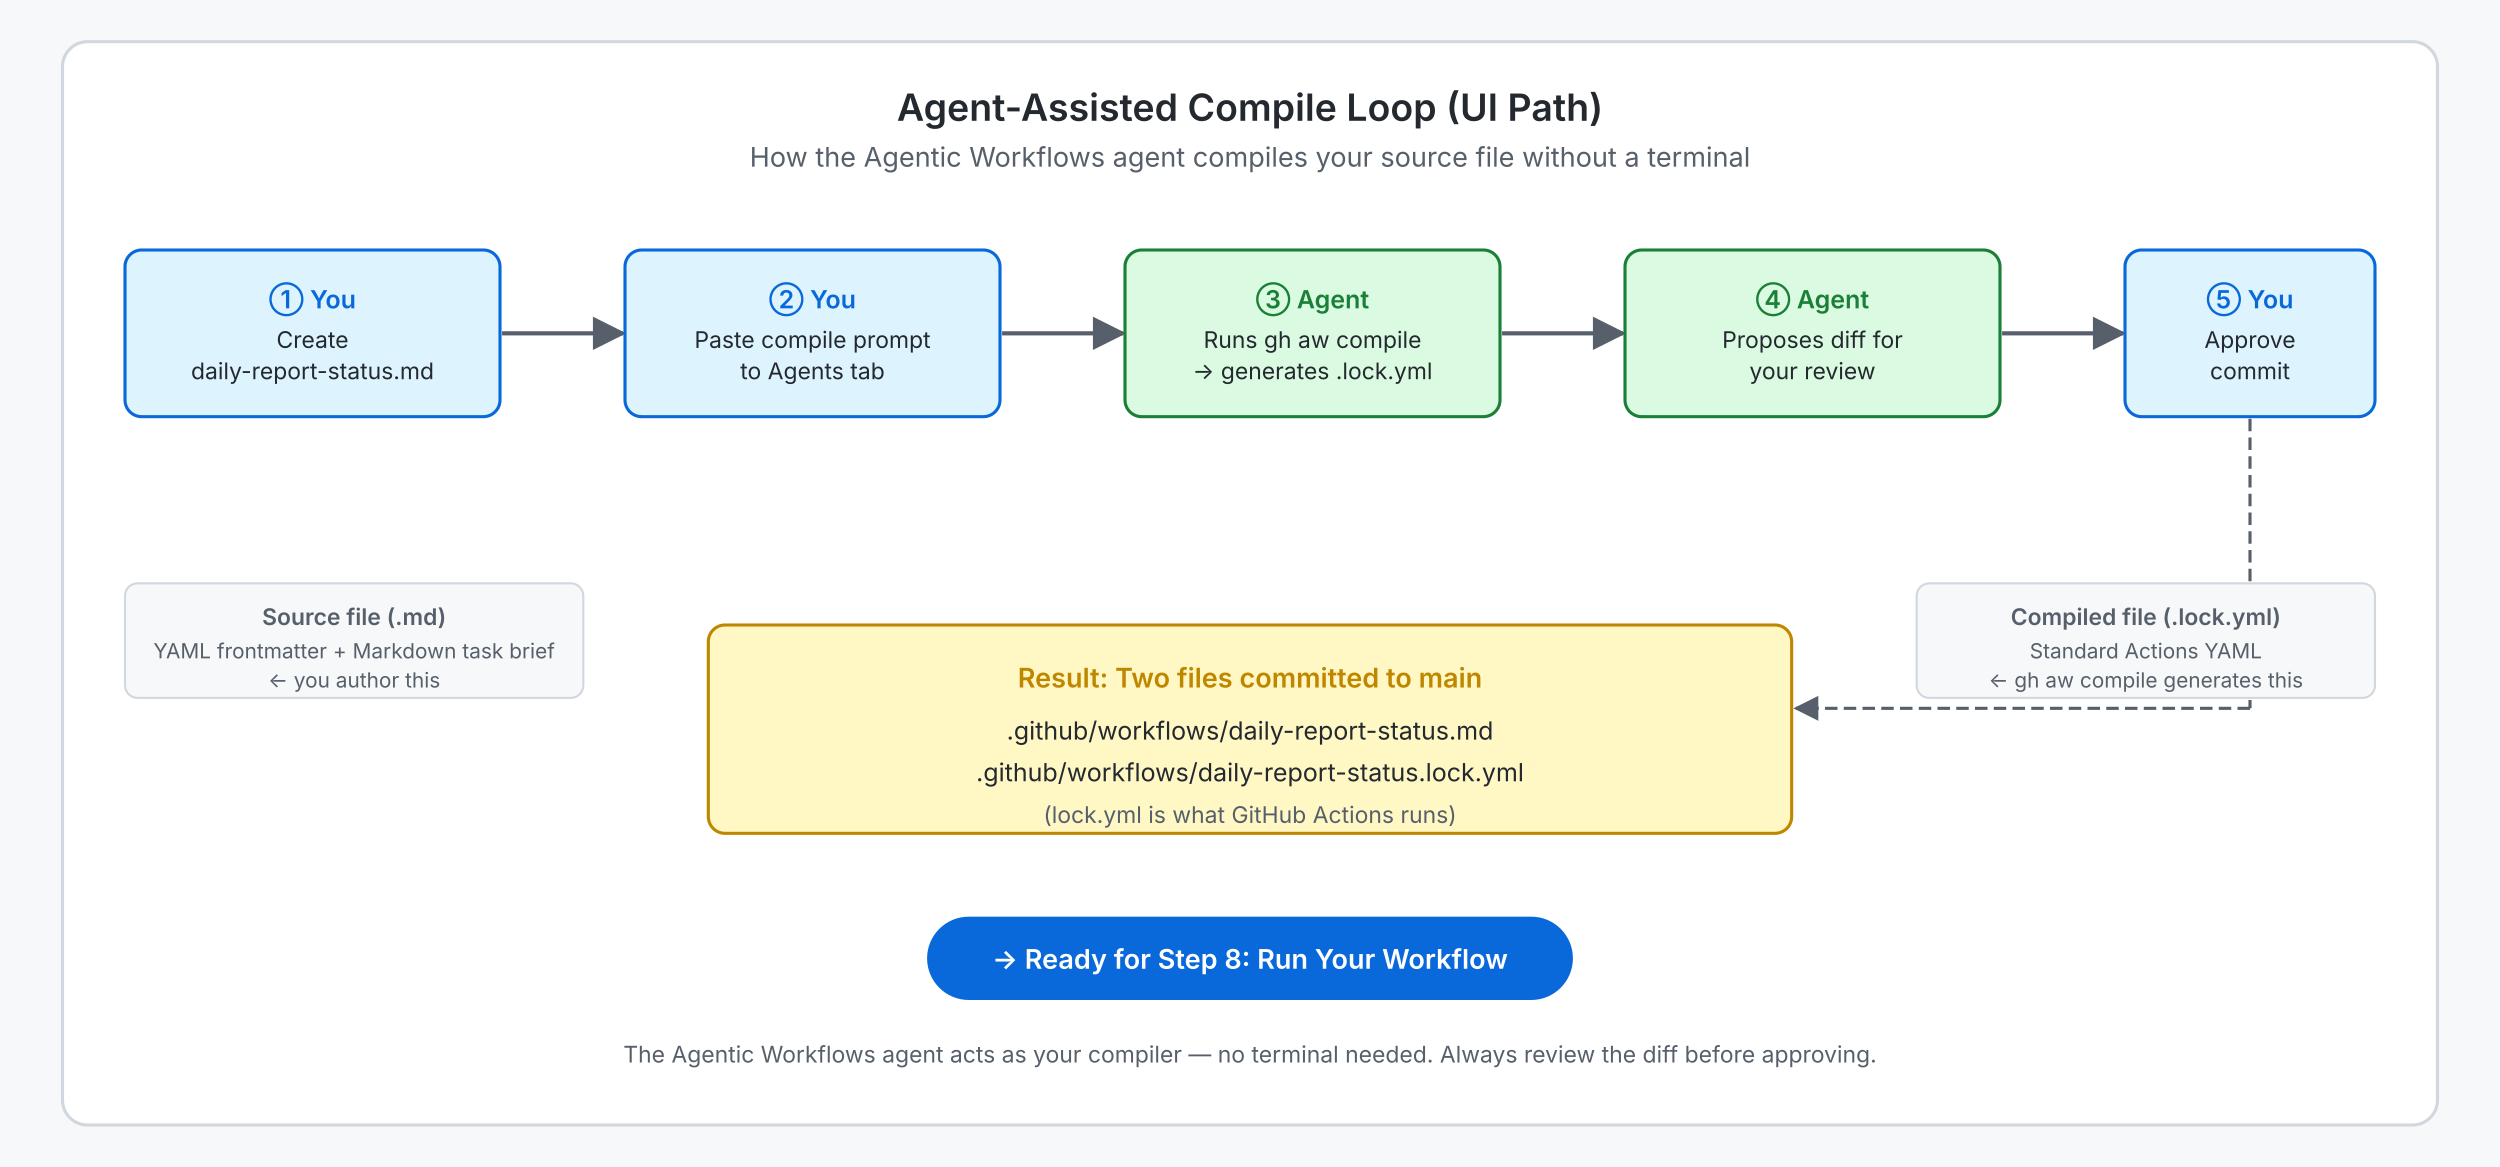
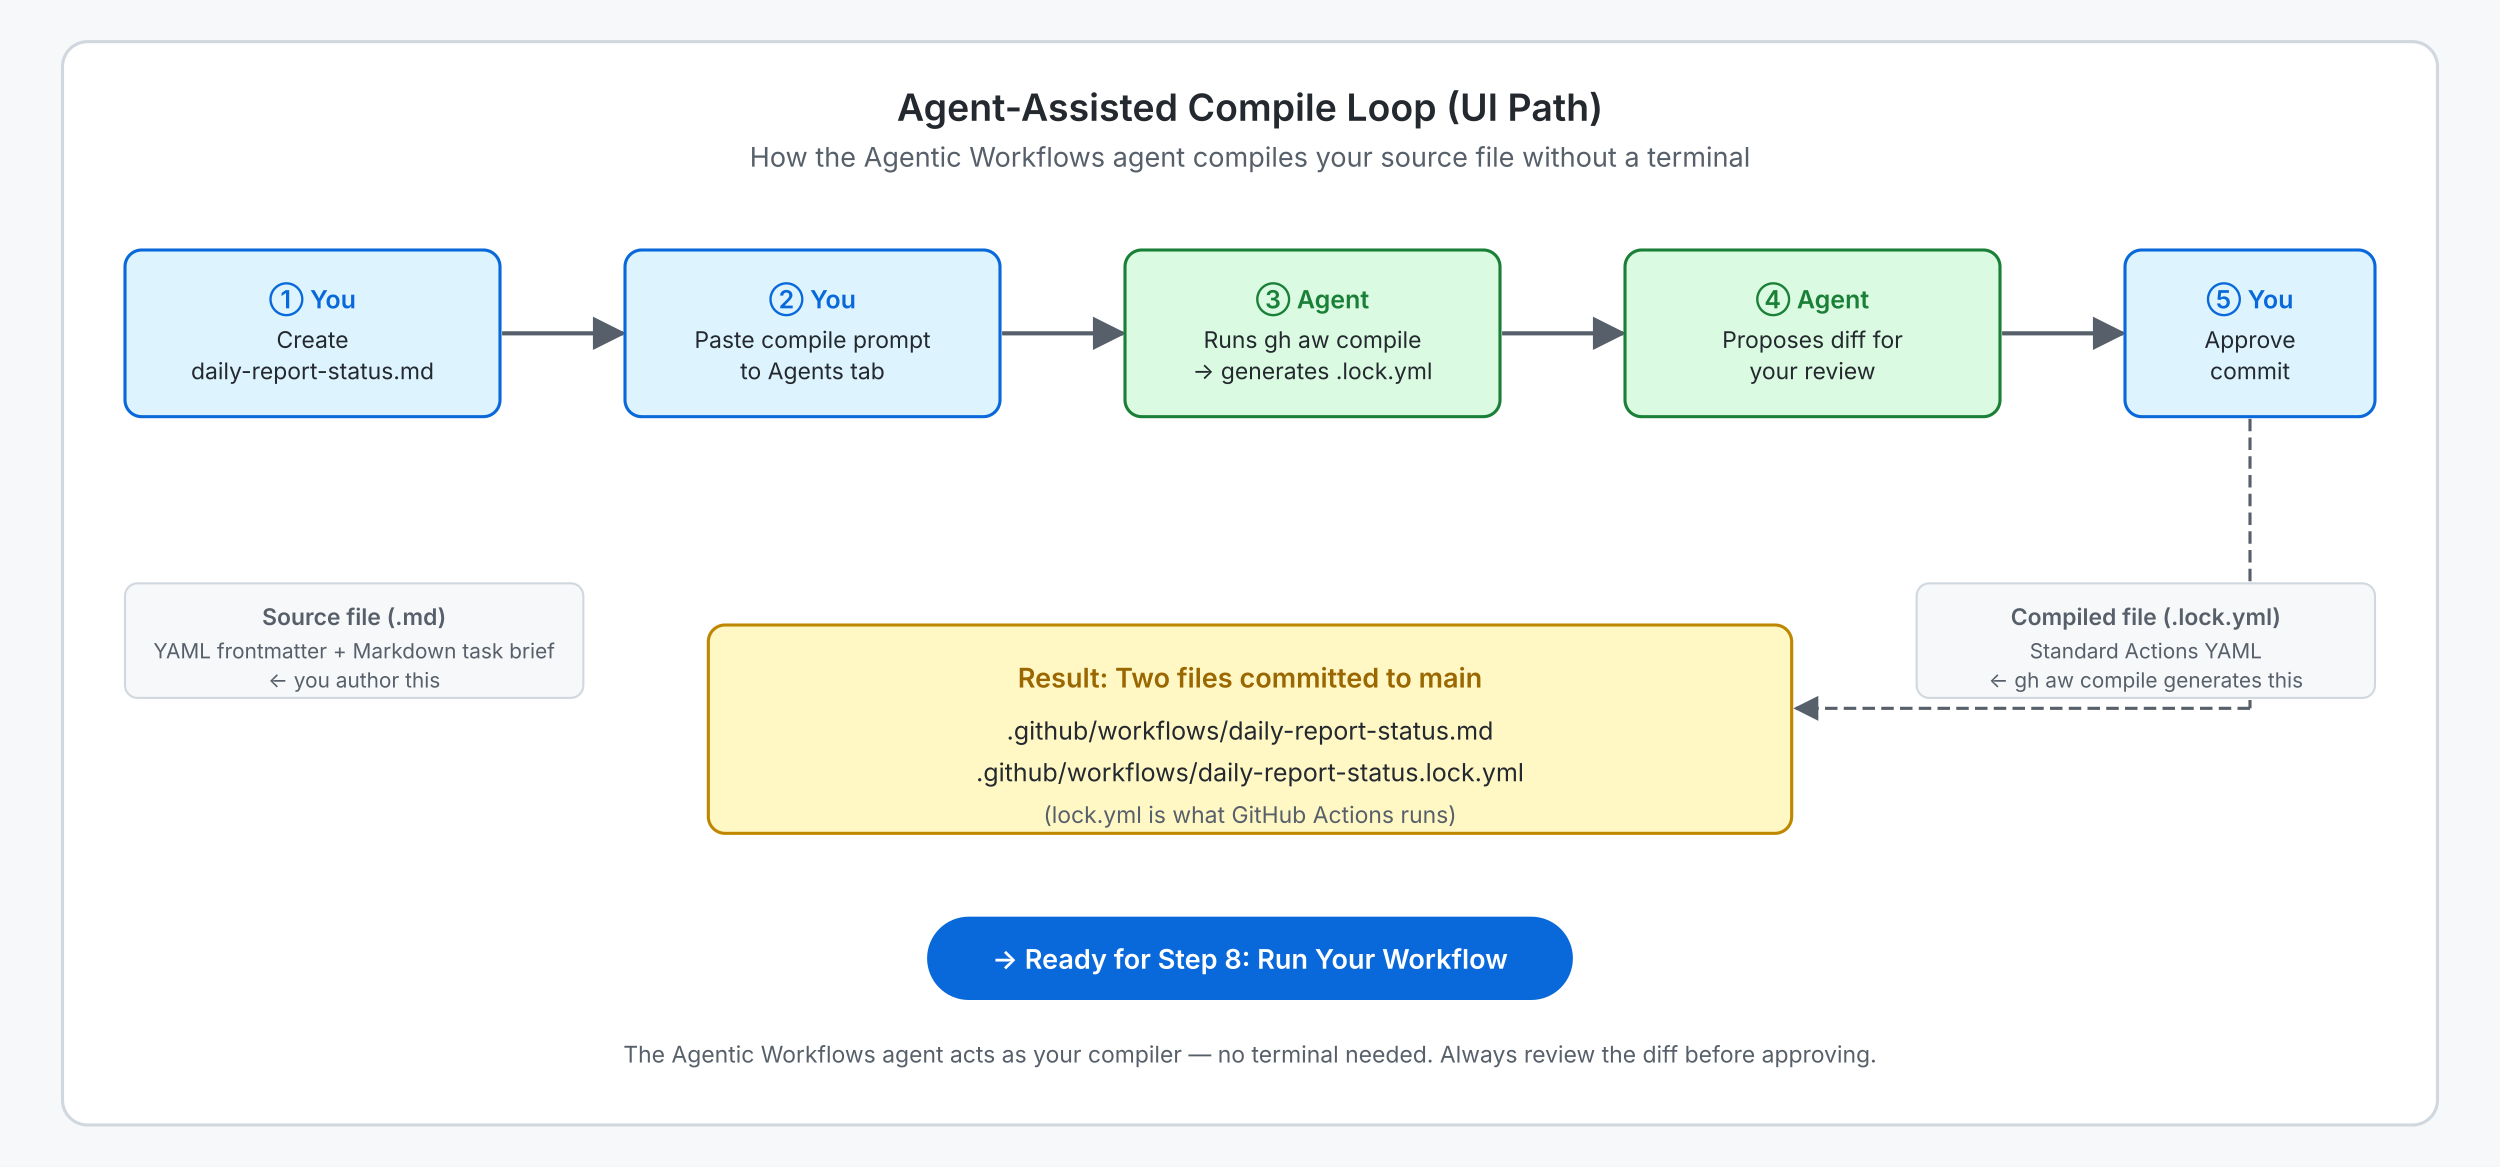
<svg xmlns="http://www.w3.org/2000/svg" width="1200" height="560" viewBox="0 0 1200 560" role="img" aria-label="Agent-assisted compile loop: user writes a Markdown source file, pastes a compile prompt to the Agentic Workflows agent, the agent compiles the source into a lock file and proposes a diff, the user reviews and approves, and the agent commits both files to main.">
  <rect width="1200" height="560" fill="#f6f8fa" />
  <rect x="30" y="20" width="1140" height="520" rx="12" ry="12" fill="white" stroke="#d0d7de" stroke-width="1.5" />
  <text x="600" y="58" text-anchor="middle" font-family="system-ui,-apple-system,sans-serif" font-size="18" font-weight="600" fill="#24292f">Agent-Assisted Compile Loop (UI Path)</text>
  <text x="600" y="80" text-anchor="middle" font-family="system-ui,-apple-system,sans-serif" font-size="13" fill="#57606a">How the Agentic Workflows agent compiles your source file without a terminal</text>
  <rect x="60" y="120" width="180" height="80" rx="8" ry="8" fill="#ddf4ff" stroke="#0969da" stroke-width="1.5" />
  <text x="150" y="148" text-anchor="middle" font-family="system-ui,-apple-system,sans-serif" font-size="12" font-weight="600" fill="#0969da">① You</text>
  <text x="150" y="167" text-anchor="middle" font-family="system-ui,-apple-system,sans-serif" font-size="11" fill="#24292f">Create</text>
  <text x="150" y="182" text-anchor="middle" font-family="system-ui,-apple-system,sans-serif" font-size="11" fill="#24292f">daily-report-status.md</text>
  <line x1="241" y1="160" x2="299" y2="160" stroke="#57606a" stroke-width="2" marker-end="url(#arrow)" />
  <rect x="300" y="120" width="180" height="80" rx="8" ry="8" fill="#ddf4ff" stroke="#0969da" stroke-width="1.5" />
  <text x="390" y="148" text-anchor="middle" font-family="system-ui,-apple-system,sans-serif" font-size="12" font-weight="600" fill="#0969da">② You</text>
  <text x="390" y="167" text-anchor="middle" font-family="system-ui,-apple-system,sans-serif" font-size="11" fill="#24292f">Paste compile prompt</text>
  <text x="390" y="182" text-anchor="middle" font-family="system-ui,-apple-system,sans-serif" font-size="11" fill="#24292f">to Agents tab</text>
  <line x1="481" y1="160" x2="539" y2="160" stroke="#57606a" stroke-width="2" marker-end="url(#arrow)" />
  <rect x="540" y="120" width="180" height="80" rx="8" ry="8" fill="#dafbe1" stroke="#1a7f37" stroke-width="1.5" />
  <text x="630" y="148" text-anchor="middle" font-family="system-ui,-apple-system,sans-serif" font-size="12" font-weight="600" fill="#1a7f37">③ Agent</text>
  <text x="630" y="167" text-anchor="middle" font-family="system-ui,-apple-system,sans-serif" font-size="11" fill="#24292f">Runs gh aw compile</text>
  <text x="630" y="182" text-anchor="middle" font-family="system-ui,-apple-system,sans-serif" font-size="11" fill="#24292f">→ generates .lock.yml</text>
  <line x1="721" y1="160" x2="779" y2="160" stroke="#57606a" stroke-width="2" marker-end="url(#arrow)" />
  <rect x="780" y="120" width="180" height="80" rx="8" ry="8" fill="#dafbe1" stroke="#1a7f37" stroke-width="1.5" />
  <text x="870" y="148" text-anchor="middle" font-family="system-ui,-apple-system,sans-serif" font-size="12" font-weight="600" fill="#1a7f37">④ Agent</text>
  <text x="870" y="167" text-anchor="middle" font-family="system-ui,-apple-system,sans-serif" font-size="11" fill="#24292f">Proposes diff for</text>
  <text x="870" y="182" text-anchor="middle" font-family="system-ui,-apple-system,sans-serif" font-size="11" fill="#24292f">your review</text>
  <line x1="961" y1="160" x2="1019" y2="160" stroke="#57606a" stroke-width="2" marker-end="url(#arrow)" />
  <rect x="1020" y="120" width="120" height="80" rx="8" ry="8" fill="#ddf4ff" stroke="#0969da" stroke-width="1.5" />
  <text x="1080" y="148" text-anchor="middle" font-family="system-ui,-apple-system,sans-serif" font-size="12" font-weight="600" fill="#0969da">⑤ You</text>
  <text x="1080" y="167" text-anchor="middle" font-family="system-ui,-apple-system,sans-serif" font-size="11" fill="#24292f">Approve</text>
  <text x="1080" y="182" text-anchor="middle" font-family="system-ui,-apple-system,sans-serif" font-size="11" fill="#24292f">commit</text>
  <rect x="340" y="300" width="520" height="100" rx="8" ry="8" fill="#fff8c5" stroke="#bf8700" stroke-width="1.5" />
-   <text x="600" y="330" text-anchor="middle" font-family="system-ui,-apple-system,sans-serif" font-size="13" font-weight="600" fill="#bf8700">Result: Two files committed to main</text>
+   <text x="600" y="330" text-anchor="middle" font-family="system-ui,-apple-system,sans-serif" font-size="13" font-weight="600" fill="#9a6700">Result: Two files committed to main</text>
  <text x="600" y="355" text-anchor="middle" font-family="system-ui,-apple-system,sans-serif" font-size="12" fill="#24292f">.github/workflows/daily-report-status.md</text>
  <text x="600" y="375" text-anchor="middle" font-family="system-ui,-apple-system,sans-serif" font-size="12" fill="#24292f">.github/workflows/daily-report-status.lock.yml</text>
  <text x="600" y="395" text-anchor="middle" font-family="system-ui,-apple-system,sans-serif" font-size="11" fill="#57606a">(lock.yml is what GitHub Actions runs)</text>
  <line x1="1080" y1="201" x2="1080" y2="340" stroke="#57606a" stroke-width="1.5" stroke-dasharray="6,3" />
  <line x1="1080" y1="340" x2="862" y2="340" stroke="#57606a" stroke-width="1.5" stroke-dasharray="6,3" marker-end="url(#arrow)" />
  <rect x="60" y="280" width="220" height="55" rx="6" fill="#f6f8fa" stroke="#d0d7de" stroke-width="1" />
  <text x="170" y="300" text-anchor="middle" font-family="system-ui,-apple-system,sans-serif" font-size="11" font-weight="600" fill="#57606a">Source file (.md)</text>
  <text x="170" y="316" text-anchor="middle" font-family="system-ui,-apple-system,sans-serif" font-size="10" fill="#57606a">YAML frontmatter + Markdown task brief</text>
  <text x="170" y="330" text-anchor="middle" font-family="system-ui,-apple-system,sans-serif" font-size="10" fill="#57606a">← you author this</text>
  <rect x="920" y="280" width="220" height="55" rx="6" fill="#f6f8fa" stroke="#d0d7de" stroke-width="1" />
  <text x="1030" y="300" text-anchor="middle" font-family="system-ui,-apple-system,sans-serif" font-size="11" font-weight="600" fill="#57606a">Compiled file (.lock.yml)</text>
  <text x="1030" y="316" text-anchor="middle" font-family="system-ui,-apple-system,sans-serif" font-size="10" fill="#57606a">Standard Actions YAML</text>
  <text x="1030" y="330" text-anchor="middle" font-family="system-ui,-apple-system,sans-serif" font-size="10" fill="#57606a">← gh aw compile generates this</text>
  <rect x="445" y="440" width="310" height="40" rx="20" fill="#0969da" />
  <text x="600" y="465" text-anchor="middle" font-family="system-ui,-apple-system,sans-serif" font-size="13" font-weight="600" fill="white">→ Ready for Step 8: Run Your Workflow</text>
  <defs>
    <marker id="arrow" viewBox="0 0 10 10" refX="9" refY="5" markerWidth="8" markerHeight="8" orient="auto-start-reverse">
      <path d="M 0 0 L 10 5 L 0 10 z" fill="#57606a" />
    </marker>
  </defs>
  <text x="600" y="510" text-anchor="middle" font-family="system-ui,-apple-system,sans-serif" font-size="11" fill="#57606a">The Agentic Workflows agent acts as your compiler — no terminal needed. Always review the diff before approving.</text>
</svg>
